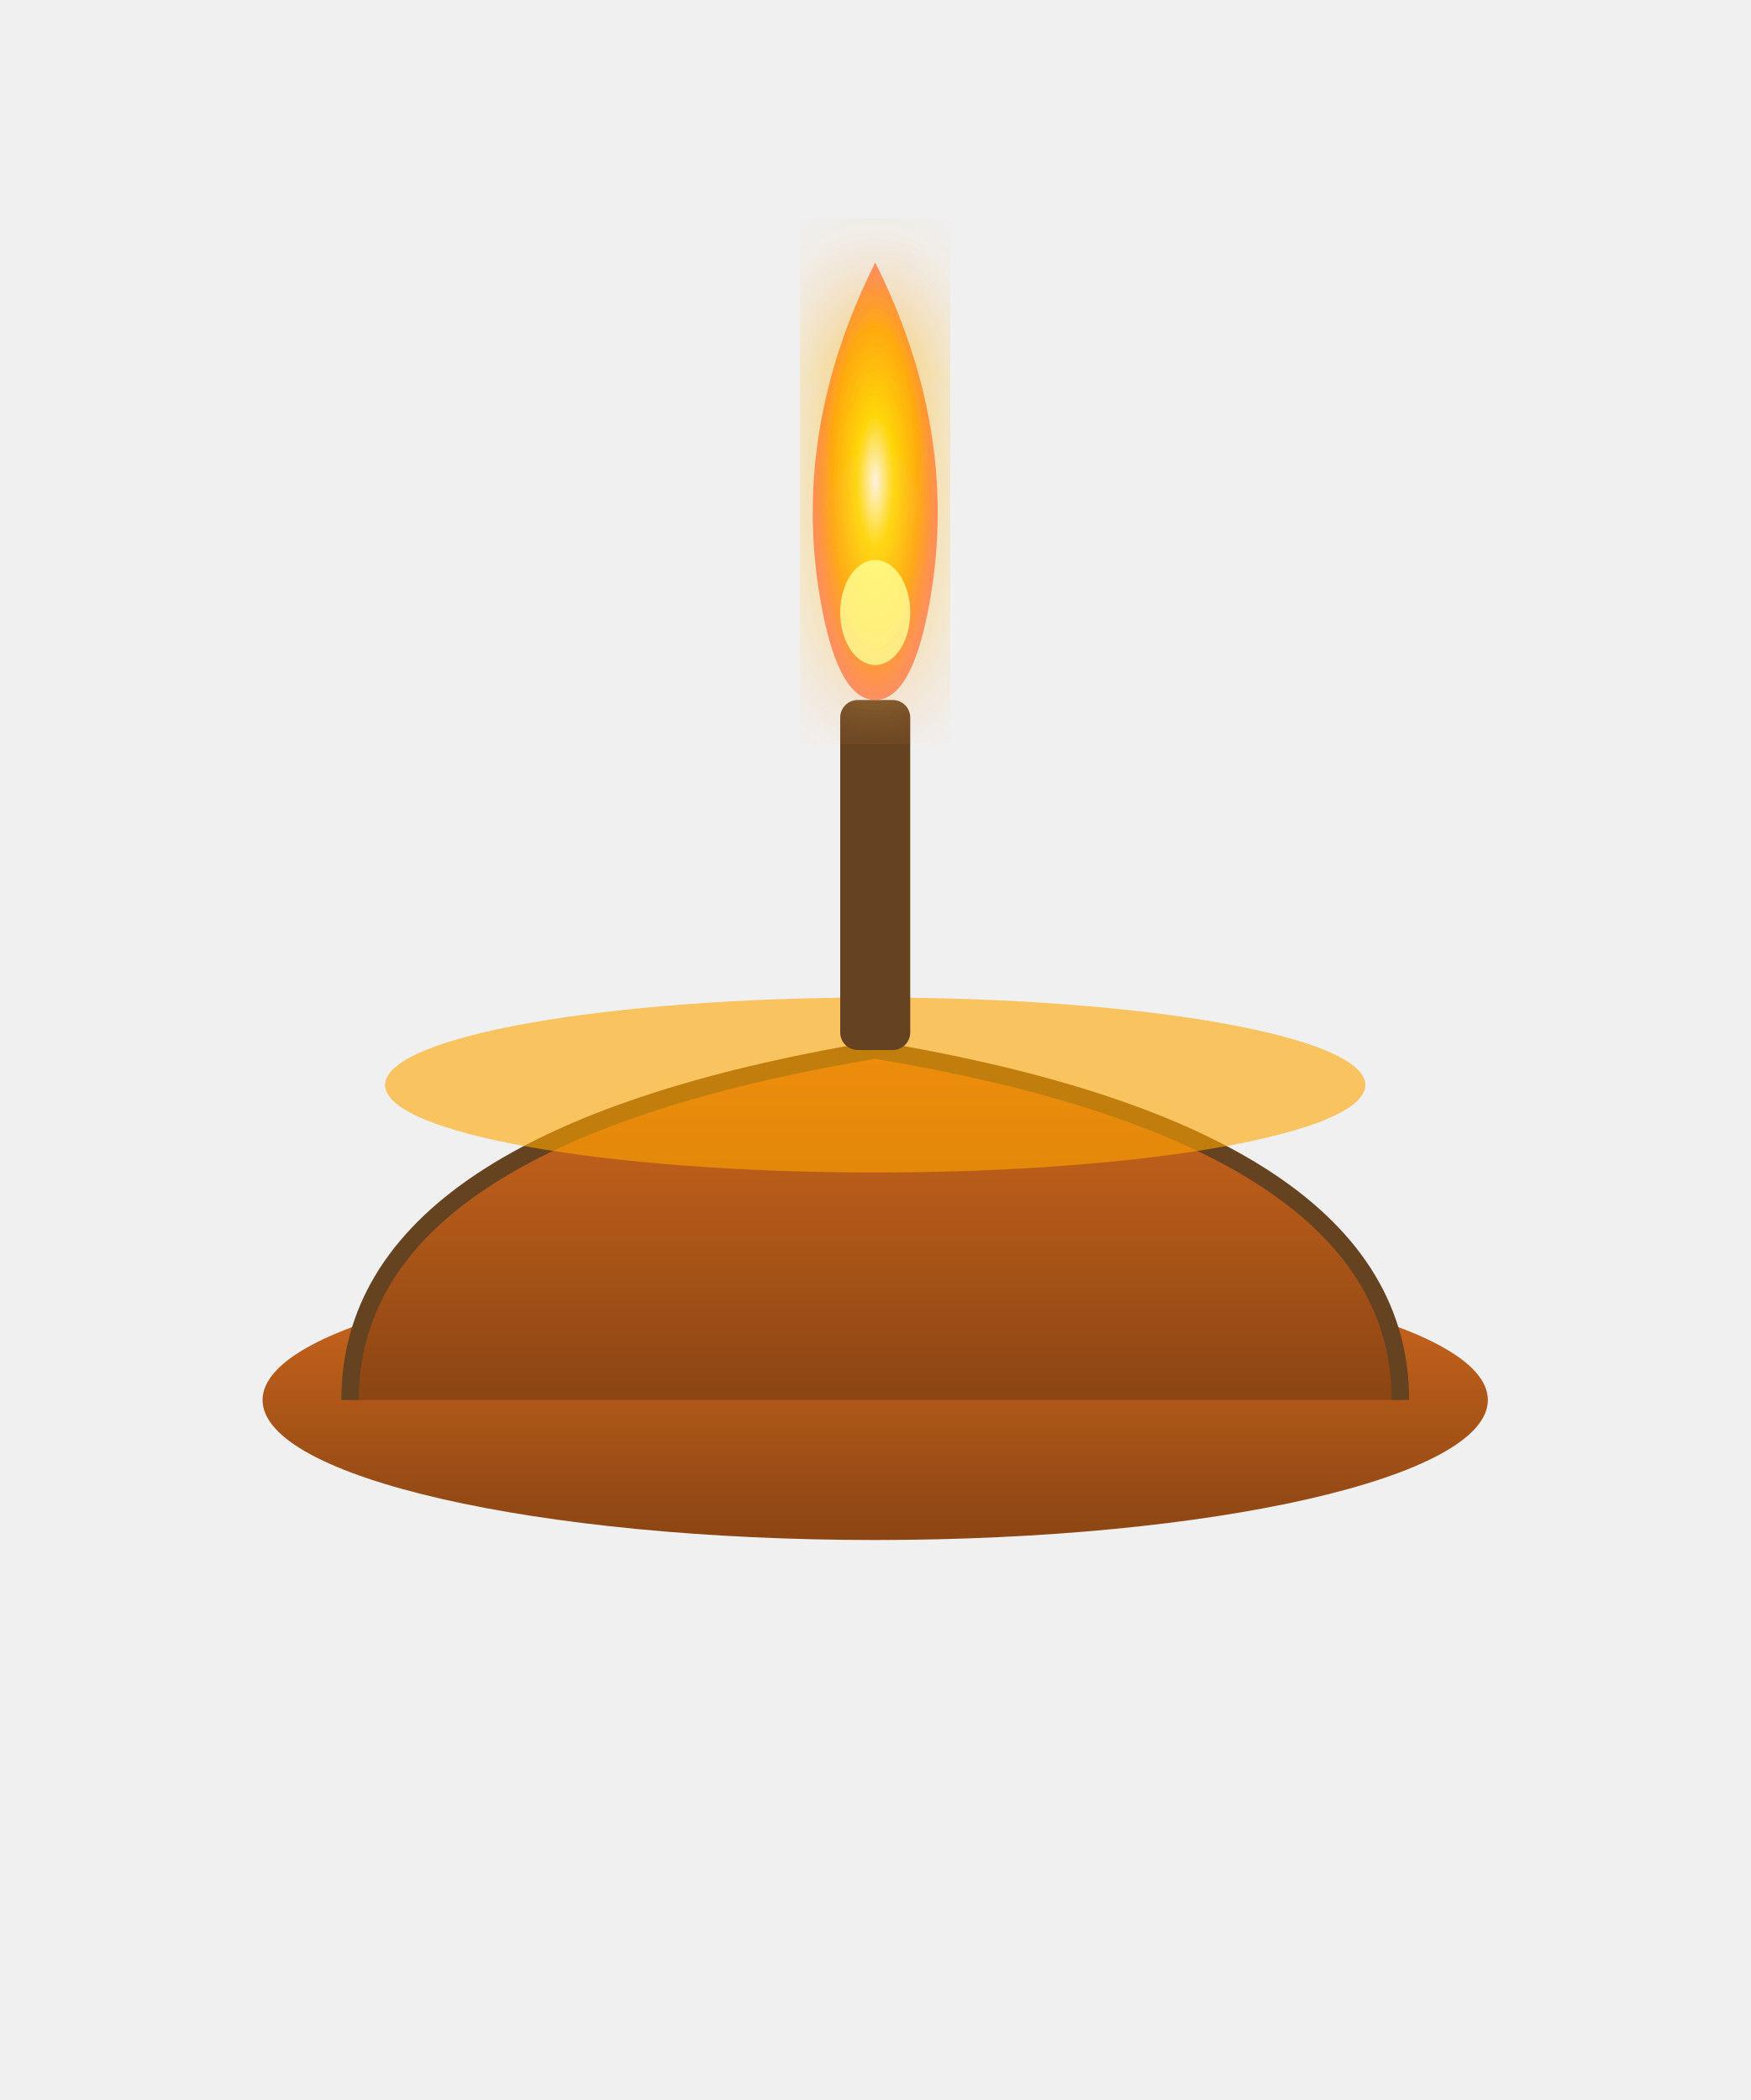
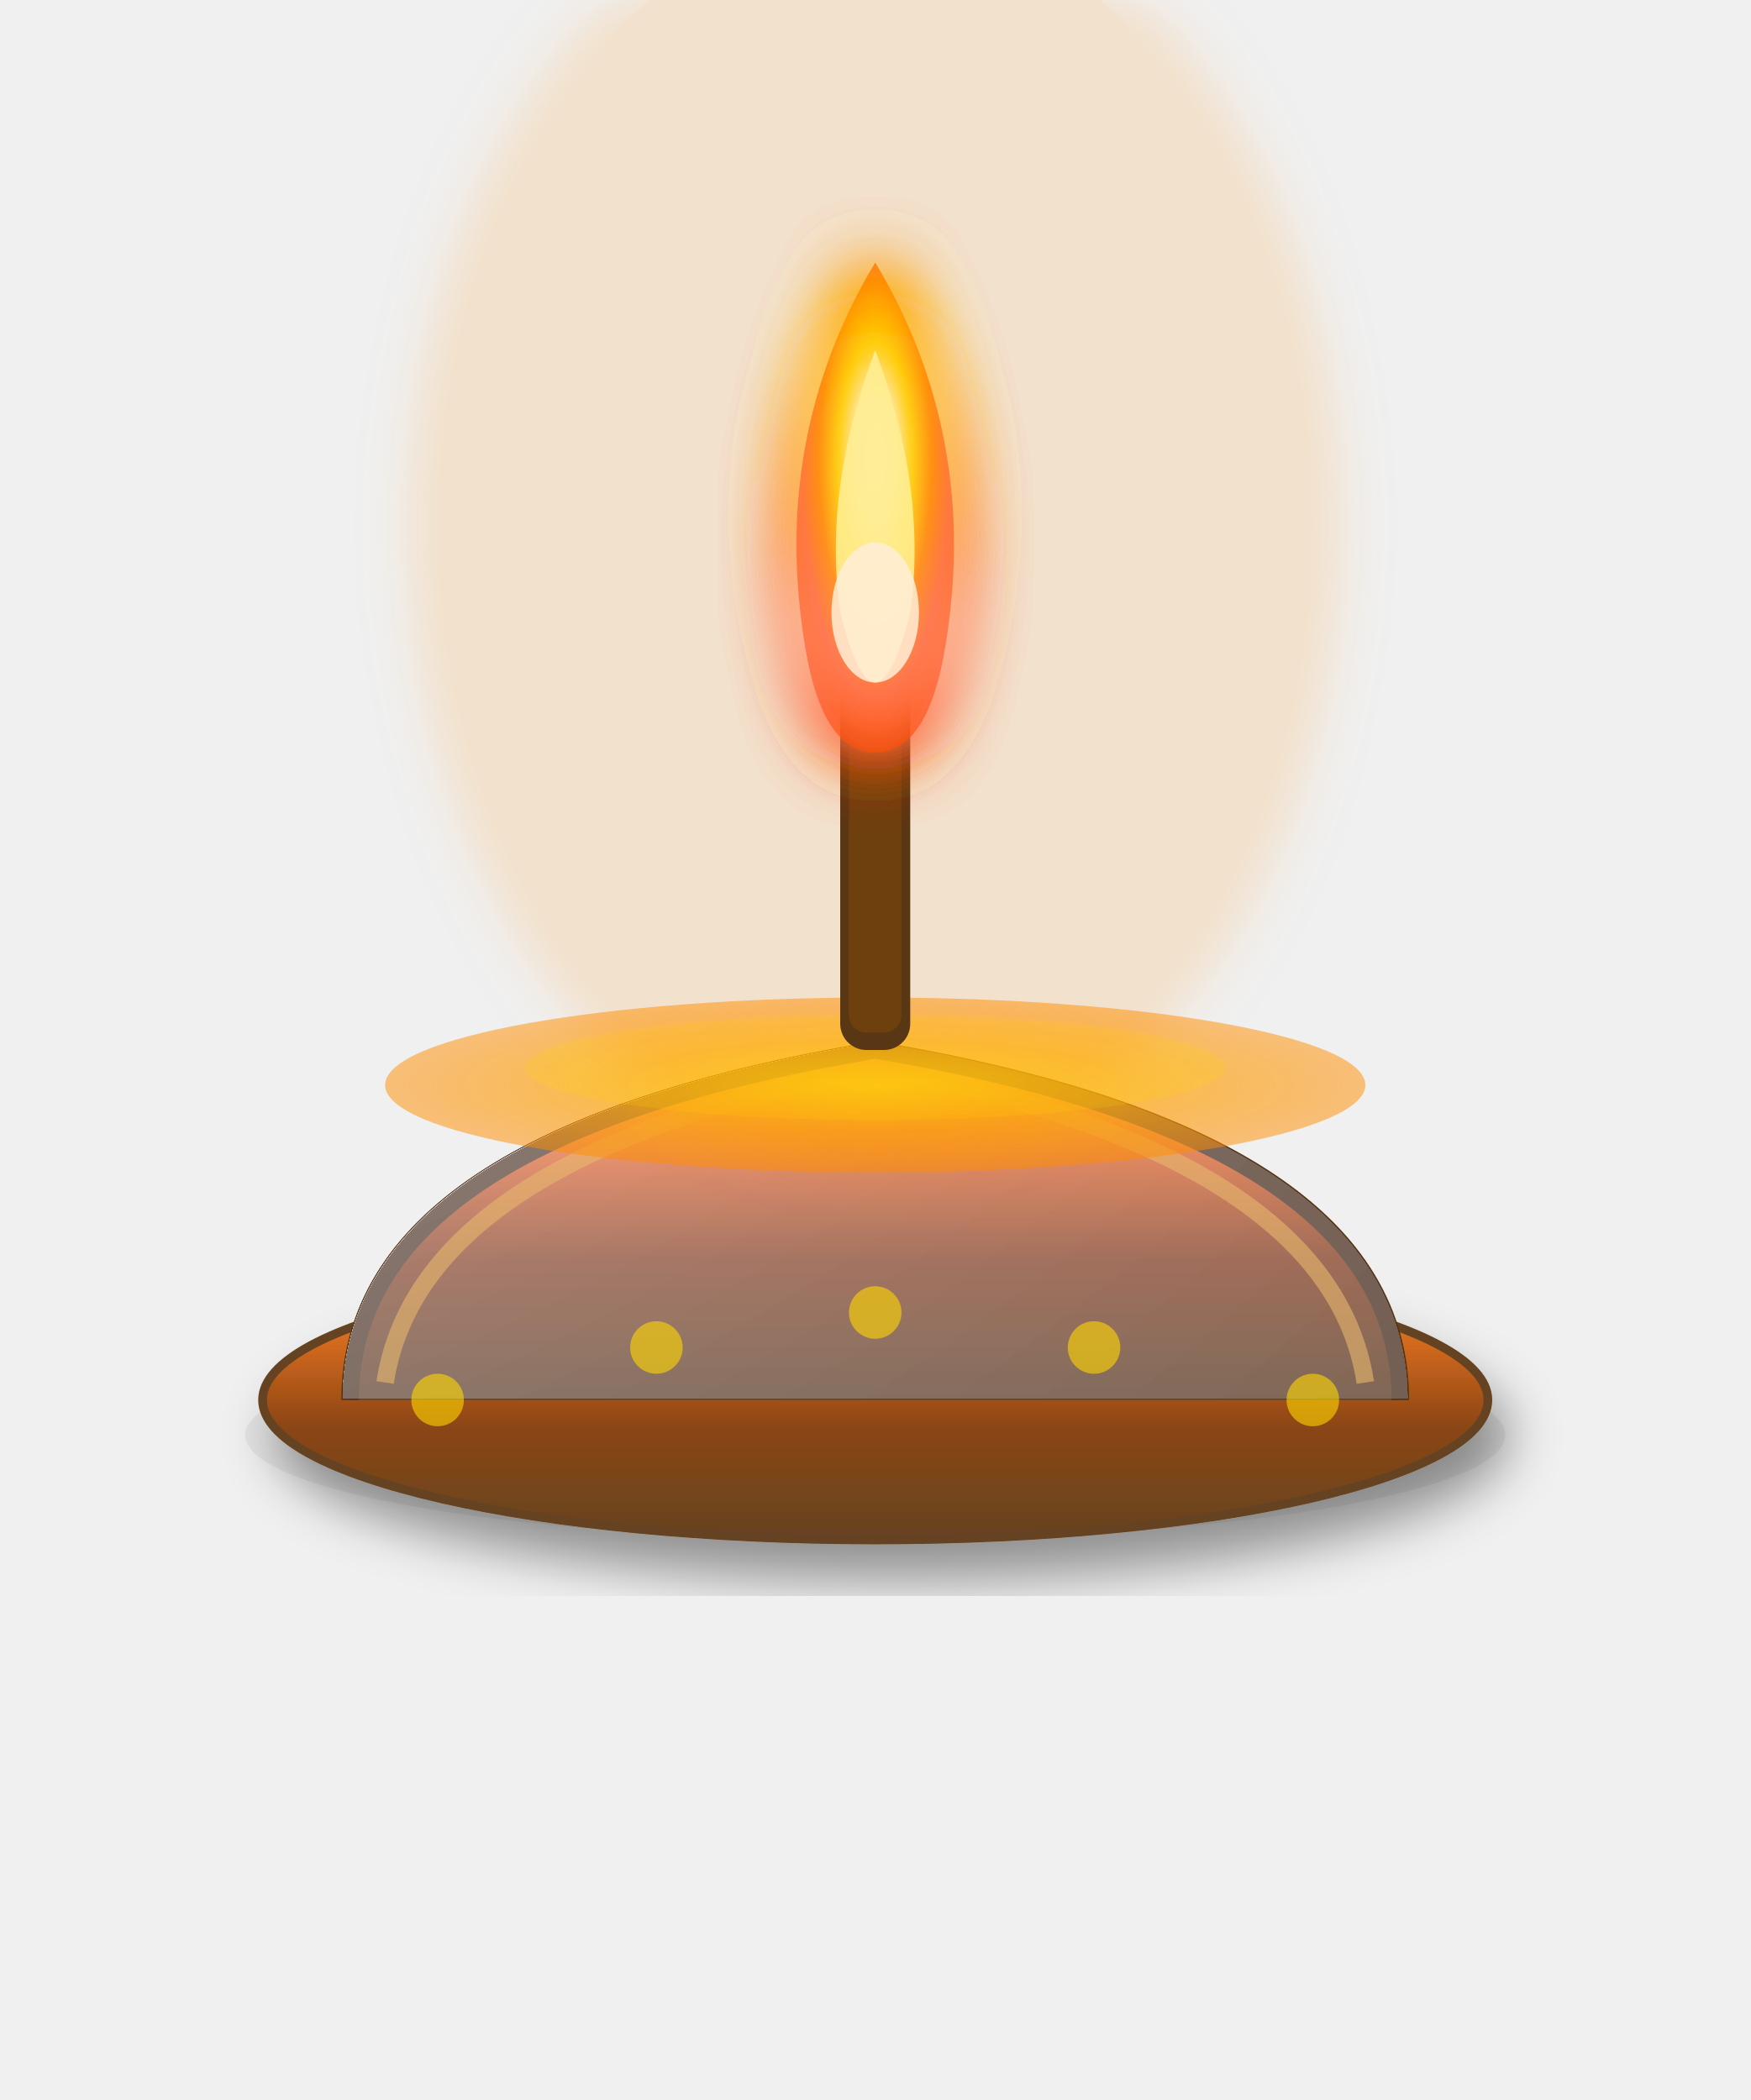
- <svg xmlns="http://www.w3.org/2000/svg" width="100" height="120" viewBox="0 0 100 120">
+ <svg xmlns="http://www.w3.org/2000/svg" width="100" height="120" viewBox="0 0 100 120" aria-labelledby="diyaTitle diyaDesc" role="img">
  <defs>
-     <radialGradient id="c" cx="50%" cy="50%" r="50%">
-       <stop offset="0%" style="stop-color:#fff5e6;stop-opacity:1" />
-       <stop offset="30%" style="stop-color:gold;stop-opacity:1" />
-       <stop offset="70%" style="stop-color:orange;stop-opacity:1" />
-       <stop offset="100%" style="stop-color:#ff6b35;stop-opacity:.8" />
+     <radialGradient id="flameGradient" cx="50%" cy="40%" r="60%">
+       <stop offset="0%" style="stop-color:#ffffff;stop-opacity:1" />
+       <stop offset="20%" style="stop-color:#fff9e6;stop-opacity:1" />
+       <stop offset="40%" style="stop-color:#ffd700;stop-opacity:1" />
+       <stop offset="60%" style="stop-color:#ff8c00;stop-opacity:1" />
+       <stop offset="80%" style="stop-color:#ff6347;stop-opacity:0.9" />
+       <stop offset="100%" style="stop-color:#ff4500;stop-opacity:0.7" />
    </radialGradient>
-     <linearGradient id="a" x1="0%" x2="0%" y1="0%" y2="100%">
-       <stop offset="0%" style="stop-color:#d2691e;stop-opacity:1" />
-       <stop offset="100%" style="stop-color:#8b4513;stop-opacity:1" />
+     <linearGradient id="diyaBodyGradient" x1="0%" x2="0%" y1="0%" y2="100%">
+       <stop offset="0%" style="stop-color:#e89b4e;stop-opacity:1" />
+       <stop offset="30%" style="stop-color:#d2691e;stop-opacity:1" />
+       <stop offset="60%" style="stop-color:#8b4513;stop-opacity:1" />
+       <stop offset="100%" style="stop-color:#654321;stop-opacity:1" />
    </linearGradient>
-     <filter id="b">
-       <feGaussianBlur result="coloredBlur" stdDeviation="3" />
+     <radialGradient id="oilGradient" cx="50%" cy="50%" r="50%">
+       <stop offset="0%" style="stop-color:#ffd700;stop-opacity:0.8" />
+       <stop offset="50%" style="stop-color:#ffa500;stop-opacity:0.7" />
+       <stop offset="100%" style="stop-color:#ff8c00;stop-opacity:0.5" />
+     </radialGradient>
+     <filter id="flameGlow" x="-50%" y="-50%" width="200%" height="200%">
+       <feGaussianBlur in="SourceGraphic" stdDeviation="2" result="blur" />
+       <feComponentTransfer in="blur" result="glow">
+         <feFuncA type="linear" slope="1.5" />
+       </feComponentTransfer>
      <feMerge>
-         <feMergeNode in="coloredBlur" />
+         <feMergeNode in="glow" />
+         <feMergeNode in="glow" />
        <feMergeNode in="SourceGraphic" />
      </feMerge>
    </filter>
+     <filter id="diyaShadow" x="-20%" y="-20%" width="140%" height="140%">
+       <feGaussianBlur in="SourceAlpha" stdDeviation="1.5" result="shadowBlur" />
+       <feOffset in="shadowBlur" dx="1" dy="2" result="offsetShadow" />
+       <feComponentTransfer in="offsetShadow" result="darkShadow">
+         <feFuncA type="linear" slope="0.4" />
+       </feComponentTransfer>
+       <feMerge>
+         <feMergeNode in="darkShadow" />
+         <feMergeNode in="SourceGraphic" />
+       </feMerge>
+     </filter>
+     <filter id="metallic" x="-50%" y="-50%" width="200%" height="200%">
+       <feSpecularLighting surfaceScale="3" specularConstant="0.8" specularExponent="15" lighting-color="#ffffff" result="specOut">
+         <fePointLight x="-20" y="-30" z="80" />
+       </feSpecularLighting>
+       <feComposite in="specOut" in2="SourceAlpha" operator="in" result="specOut" />
+       <feComposite in="SourceGraphic" in2="specOut" operator="arithmetic" k1="0" k2="1" k3="1" k4="0" />
+     </filter>
  </defs>
-   <ellipse cx="50" cy="80" fill="url(#a)" rx="35" ry="8" />
-   <path fill="url(#a)" stroke="#654321" d="M20 80q0-15 30-20 30 5 30 20" />
-   <ellipse cx="50" cy="62" fill="orange" opacity=".6" rx="28" ry="5" />
-   <rect width="4" height="20" x="48" y="40" fill="#654321" rx="1" />
-   <g class="flame" filter="url(#b)">
-     <path fill="url(#c)" d="M50 15q-5 10-3 20 1 5 3 5t3-5q2-10-3-20" opacity=".9" />
-     <ellipse cx="50" cy="35" fill="#ff9" opacity=".8" rx="2" ry="3" />
+   <ellipse cx="50" cy="82" fill="#00000020" rx="36" ry="6" opacity="0.4" />
+   <ellipse cx="50" cy="80" fill="url(#diyaBodyGradient)" stroke="#654321" stroke-width="0.5" rx="35" ry="8" filter="url(#diyaShadow)" />
+   <path fill="url(#diyaBodyGradient)" stroke="#543210" stroke-width="1" d="M20 80q0-15 30-20 30 5 30 20" filter="url(#metallic)" />
+   <path fill="none" stroke="#e8b86d" stroke-width="1" opacity="0.6" d="M22 79q2-13 28-18 26 5 28 18" />
+   <ellipse cx="50" cy="62" fill="url(#oilGradient)" rx="28" ry="5" />
+   <ellipse cx="50" cy="61" fill="#ffd70040" rx="20" ry="3" opacity="0.7" />
+   <rect width="4" height="22" x="48" y="38" fill="#3d2817" rx="1.5" />
+   <rect width="3" height="20" x="48.5" y="39" fill="#543210" rx="1" />
+   <g class="flame" filter="url(#flameGlow)">
+     <path fill="url(#flameGradient)" d="M50 15q-6 10-4 22 1 6 4 6t4-6q2-12-4-22" opacity="0.95" />
+     <path fill="#ffffaa" d="M50 20q-3 8-2 15 1 4 2 4t2-4q1-7-2-15" opacity="0.9" />
+     <ellipse cx="50" cy="35" fill="#fff" opacity="0.85" rx="2.5" ry="4" />
+   </g>
+   <ellipse cx="50" cy="30" fill="#ff8c00" opacity="0.15" rx="25" ry="35" filter="url(#flameGlow)" />
+   <g fill="#ffd700" opacity="0.6">
+     <circle cx="25" cy="80" r="1.5" />
+     <circle cx="37.5" cy="77" r="1.5" />
+     <circle cx="50" cy="75" r="1.5" />
+     <circle cx="62.5" cy="77" r="1.5" />
+     <circle cx="75" cy="80" r="1.5" />
  </g>
</svg>
